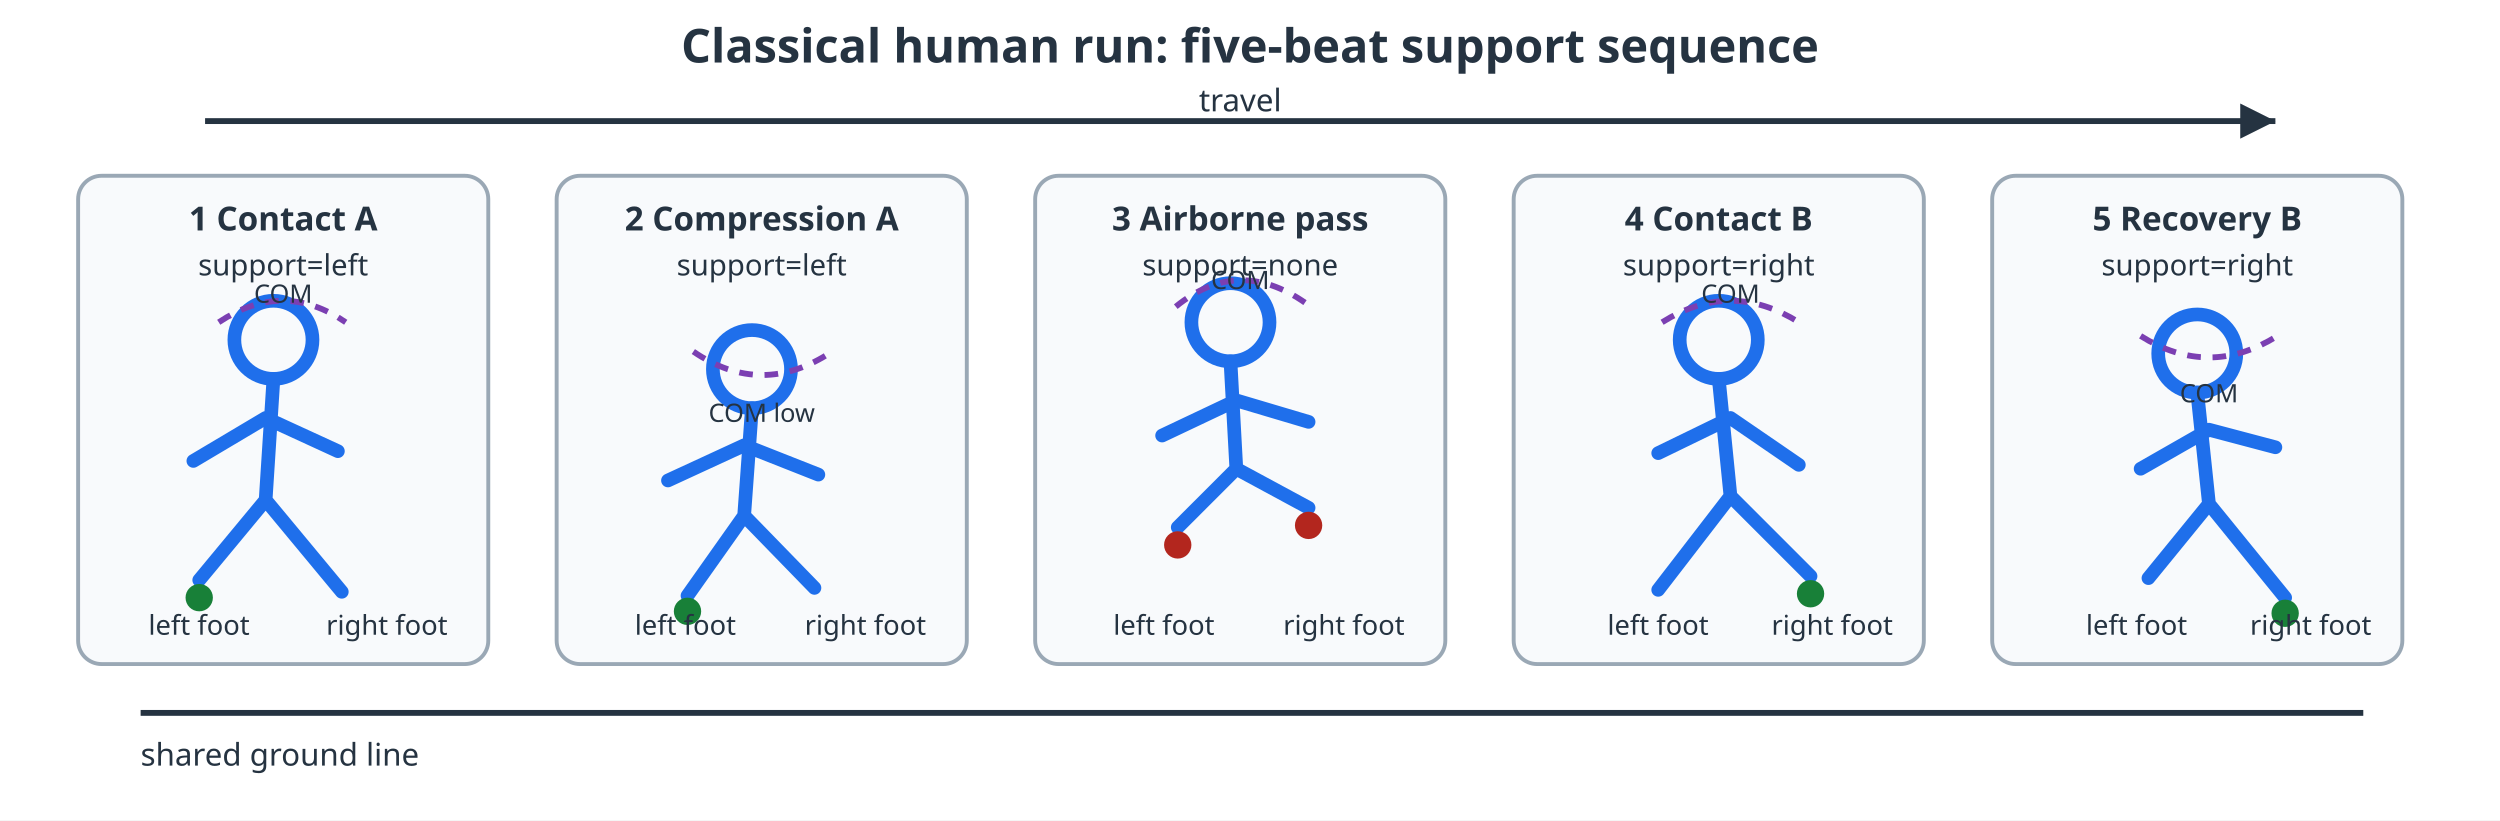
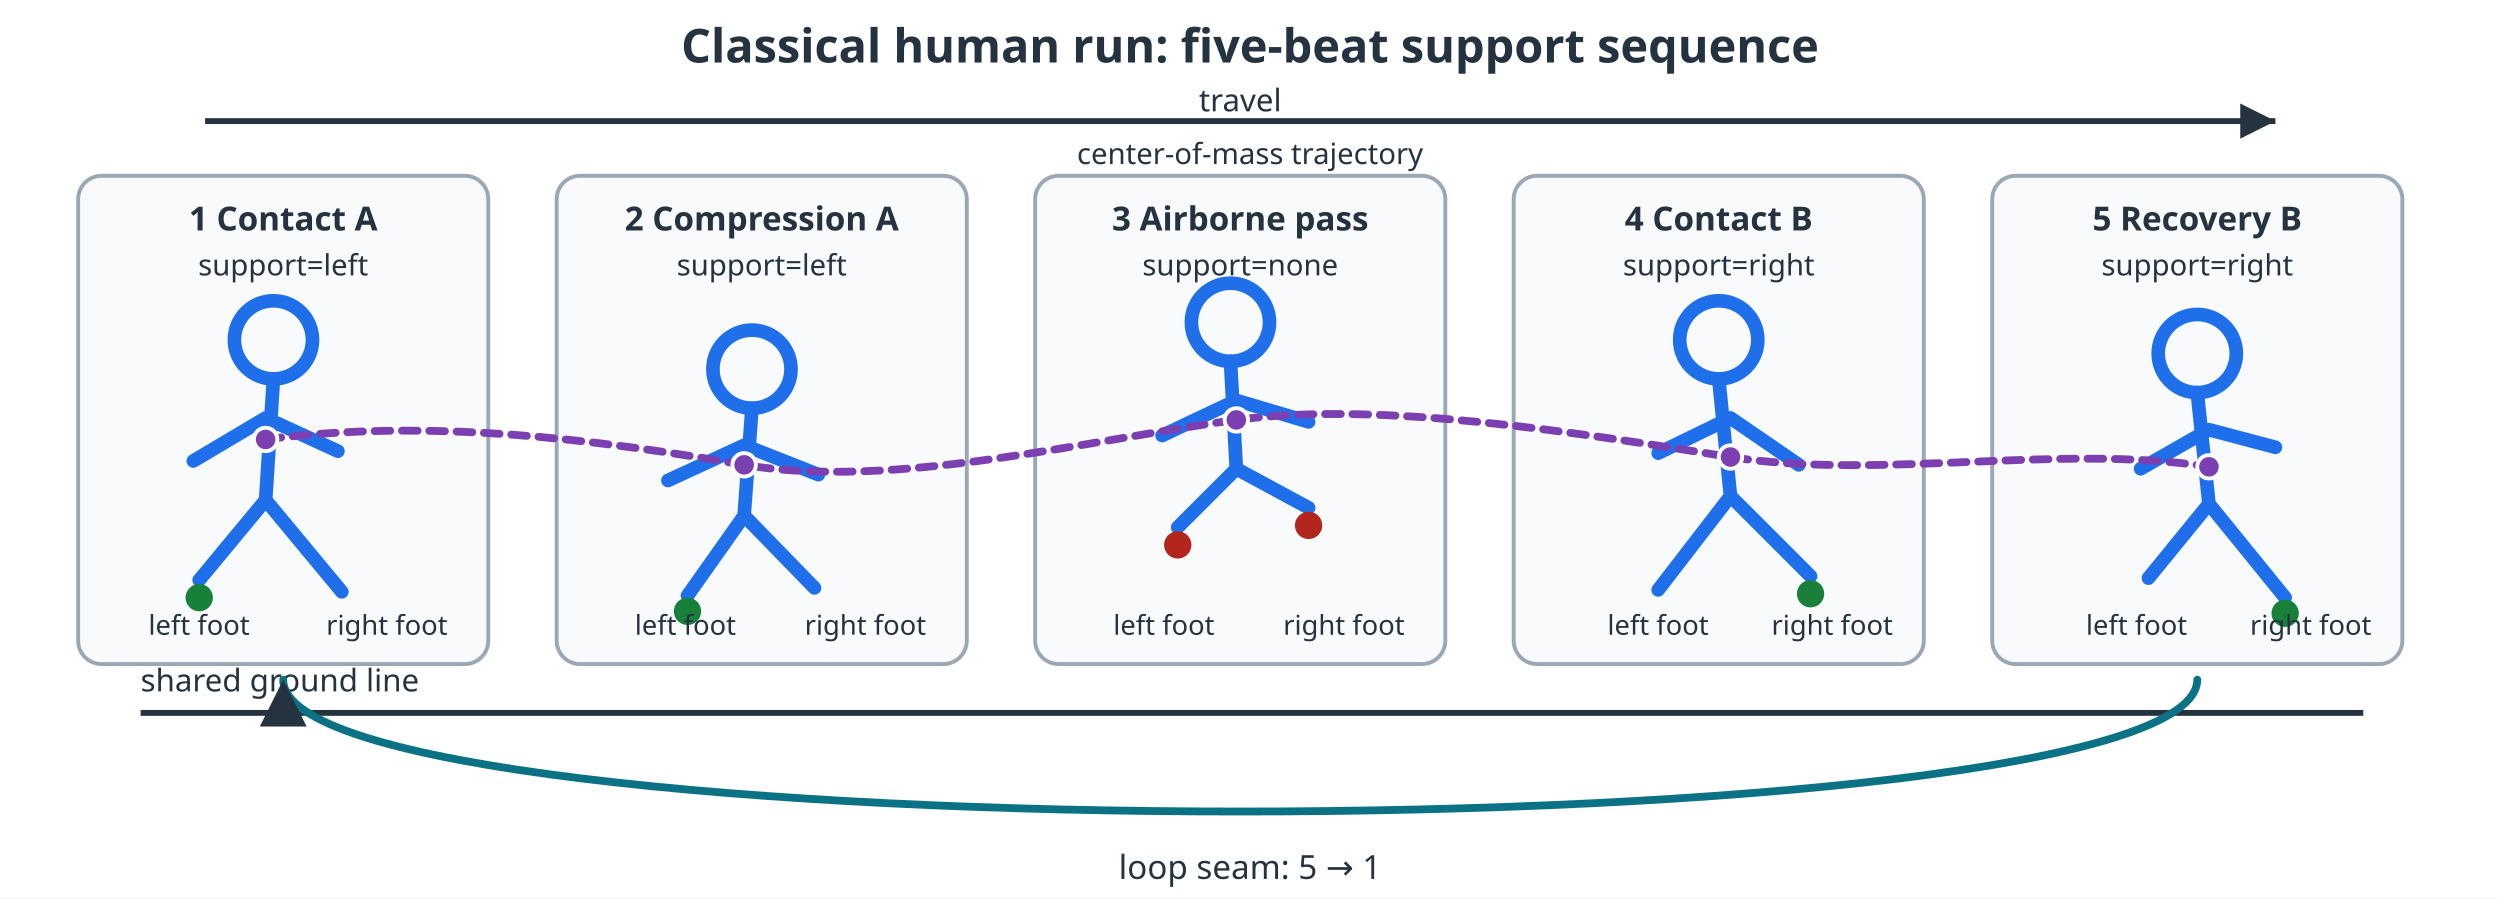
- <svg xmlns="http://www.w3.org/2000/svg" width="1280" height="420" viewBox="0 0 1280 420" role="img" aria-labelledby="title description">
+ <svg xmlns="http://www.w3.org/2000/svg" width="1280" height="460" viewBox="0 0 1280 460" role="img" aria-labelledby="title description">
  <defs>
    <marker id="arrow" markerWidth="8" markerHeight="8" refX="6" refY="3" orient="auto">
      <path d="M0,0 L6,3 L0,6 Z" fill="#253341" />
    </marker>
-     <style>text{font-family:system-ui,sans-serif;fill:#253341}.panel{fill:#f8fafc;stroke:#9aa8b5;stroke-width:2}.ground{stroke:#253341;stroke-width:3}.body{fill:none;stroke:#1f6feb;stroke-width:7;stroke-linecap:round;stroke-linejoin:round}.support{fill:#188038}.air{fill:#b3261e}.arc{fill:none;stroke:#7b3fb2;stroke-width:3;stroke-dasharray:7 6}</style>
+     <style>text{font-family:system-ui,sans-serif;fill:#253341}.panel{fill:#f8fafc;stroke:#9aa8b5;stroke-width:2}.ground{stroke:#253341;stroke-width:3}.body{fill:none;stroke:#1f6feb;stroke-width:7;stroke-linecap:round;stroke-linejoin:round}.support{fill:#188038}.air{fill:#b3261e}.com-trajectory{fill:none;stroke:#7b3fb2;stroke-width:4;stroke-dasharray:8 6;stroke-linecap:round}.com-point{fill:#7b3fb2;stroke:#fff;stroke-width:2}.loop-seam{fill:none;stroke:#0b7285;stroke-width:4;stroke-linecap:round}</style>
  </defs>
-   <rect width="1280" height="420" fill="#ffffff" />
+   <rect width="1280" height="460" fill="#ffffff" />
  <text x="640" y="32" text-anchor="middle" font-size="24" font-weight="700">Classical human run: five-beat support sequence</text>
  <path d="M72 365 H1210" class="ground" />
-   <text x="72" y="392" font-size="16">shared ground line</text>
+   <text x="72" y="354" font-size="16">shared ground line</text>
  <path d="M105 62 H1165" stroke="#253341" stroke-width="3" marker-end="url(#arrow)" />
  <text x="635" y="57" text-anchor="middle" font-size="16">travel</text>
-   <path d="M1160 124 C1235 124 1235 252 1160 252" fill="none" stroke="#253341" stroke-width="3" marker-end="url(#arrow)" />
-   <text x="1170" y="110" font-size="15">loop to 1</text>
  <g transform="translate(40 0)">
    <rect x="0" y="90" width="210" height="250" rx="12" class="panel" />
    <text x="105" y="118" text-anchor="middle" font-size="17" font-weight="700">1 Contact A</text>
    <text x="105" y="141" text-anchor="middle" font-size="15">support=left</text>
    <circle cx="100" cy="174" r="20" class="body" />
    <path d="M100 194 L96 256 L62 297 M96 256 L135 303 M96 214 L59 236 M96 214 L133 231" class="body" />
    <circle cx="62" cy="306" r="7" class="support" />
    <text x="36" y="325" font-size="14">left foot</text>
    <text x="127" y="325" font-size="14">right foot</text>
-     <path d="M72 165 Q105 143 137 165" class="arc" />
-     <text x="105" y="155" text-anchor="middle" font-size="13">COM</text>
  </g>
  <g transform="translate(285 0)">
    <rect x="0" y="90" width="210" height="250" rx="12" class="panel" />
    <text x="105" y="118" text-anchor="middle" font-size="17" font-weight="700">2 Compression A</text>
    <text x="105" y="141" text-anchor="middle" font-size="15">support=left</text>
    <circle cx="100" cy="189" r="20" class="body" />
    <path d="M100 209 L96 264 L67 305 M96 264 L132 301 M96 228 L57 246 M96 228 L134 243" class="body" />
    <circle cx="67" cy="313" r="7" class="support" />
    <text x="40" y="325" font-size="14">left foot</text>
    <text x="127" y="325" font-size="14">right foot</text>
-     <path d="M70 180 Q105 204 141 180" class="arc" />
-     <text x="105" y="216" text-anchor="middle" font-size="13">COM low</text>
  </g>
  <g transform="translate(530 0)">
    <rect x="0" y="90" width="210" height="250" rx="12" class="panel" />
    <text x="105" y="118" text-anchor="middle" font-size="17" font-weight="700">3 Airborne pass</text>
    <text x="105" y="141" text-anchor="middle" font-size="15">support=none</text>
    <circle cx="100" cy="165" r="20" class="body" />
    <path d="M100 185 L103 240 L73 270 M103 240 L140 260 M103 205 L65 223 M103 205 L140 216" class="body" />
    <circle cx="73" cy="279" r="7" class="air" />
    <circle cx="140" cy="269" r="7" class="air" />
    <text x="40" y="325" font-size="14">left foot</text>
    <text x="127" y="325" font-size="14">right foot</text>
-     <path d="M72 157 Q105 130 141 157" class="arc" />
-     <text x="105" y="148" text-anchor="middle" font-size="13">COM</text>
  </g>
  <g transform="translate(775 0)">
    <rect x="0" y="90" width="210" height="250" rx="12" class="panel" />
    <text x="105" y="118" text-anchor="middle" font-size="17" font-weight="700">4 Contact B</text>
    <text x="105" y="141" text-anchor="middle" font-size="15">support=right</text>
    <circle cx="105" cy="174" r="20" class="body" />
    <path d="M105 194 L111 254 L74 302 M111 254 L152 295 M111 214 L74 232 M111 214 L146 238" class="body" />
    <circle cx="152" cy="304" r="7" class="support" />
    <text x="48" y="325" font-size="14">left foot</text>
    <text x="132" y="325" font-size="14">right foot</text>
-     <path d="M76 165 Q111 143 146 165" class="arc" />
-     <text x="111" y="155" text-anchor="middle" font-size="13">COM</text>
  </g>
  <g transform="translate(1020 0)">
    <rect x="0" y="90" width="210" height="250" rx="12" class="panel" />
    <text x="105" y="118" text-anchor="middle" font-size="17" font-weight="700">5 Recovery B</text>
    <text x="105" y="141" text-anchor="middle" font-size="15">support=right</text>
    <circle cx="105" cy="181" r="20" class="body" />
    <path d="M105 201 L111 258 L80 296 M111 258 L150 306 M111 220 L76 240 M111 220 L145 229" class="body" />
    <circle cx="150" cy="314" r="7" class="support" />
    <text x="48" y="325" font-size="14">left foot</text>
    <text x="132" y="325" font-size="14">right foot</text>
-     <path d="M76 172 Q111 194 146 172" class="arc" />
-     <text x="111" y="206" text-anchor="middle" font-size="13">COM</text>
  </g>
+   <path d="M136 225 C220 214 305 225 381 238 S558 225 633 215 S810 222 886 234 S1055 227 1131 239" class="com-trajectory" />
+   <circle cx="136" cy="225" r="6" class="com-point" />
+   <circle cx="381" cy="238" r="6" class="com-point" />
+   <circle cx="633" cy="215" r="6" class="com-point" />
+   <circle cx="886" cy="234" r="6" class="com-point" />
+   <circle cx="1131" cy="239" r="6" class="com-point" />
+   <text x="640" y="84" text-anchor="middle" font-size="15" fill="#7b3fb2">center-of-mass trajectory</text>
+   <path d="M1125 348 C1125 438 145 438 145 348" class="loop-seam" marker-end="url(#arrow)" />
+   <text x="640" y="450" text-anchor="middle" font-size="17" fill="#0b7285">loop seam: 5 → 1</text>
</svg>
